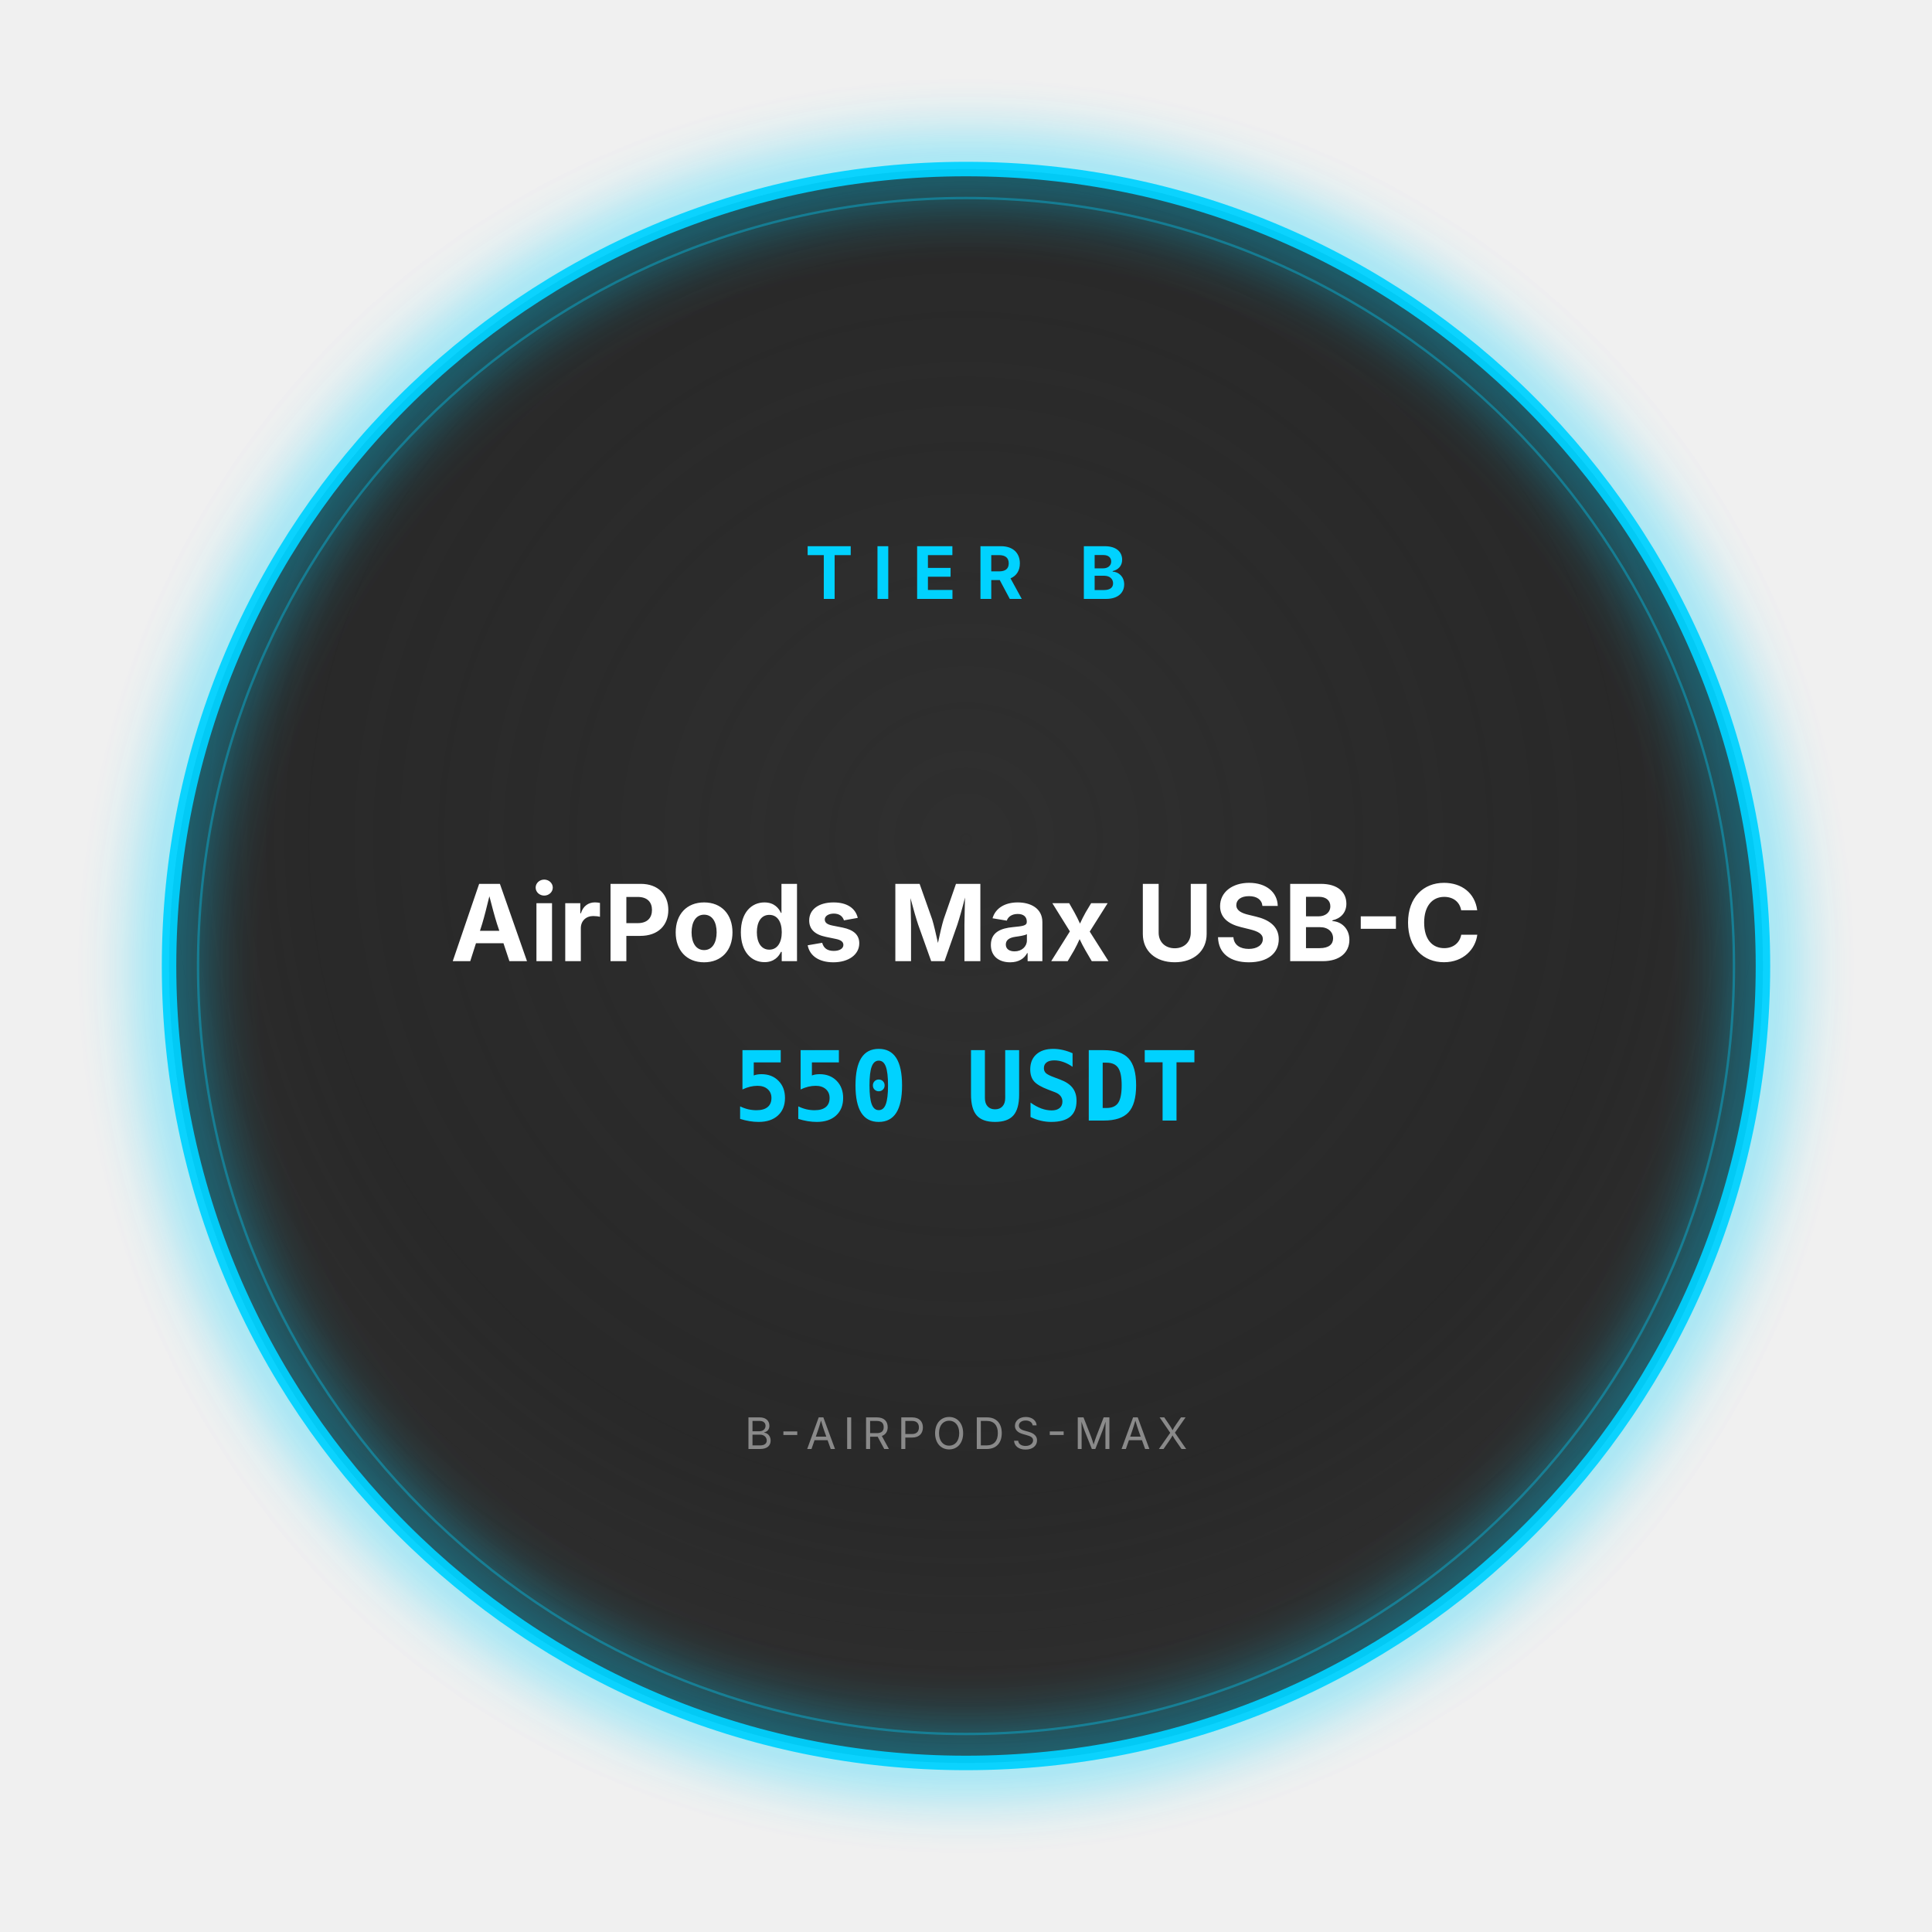
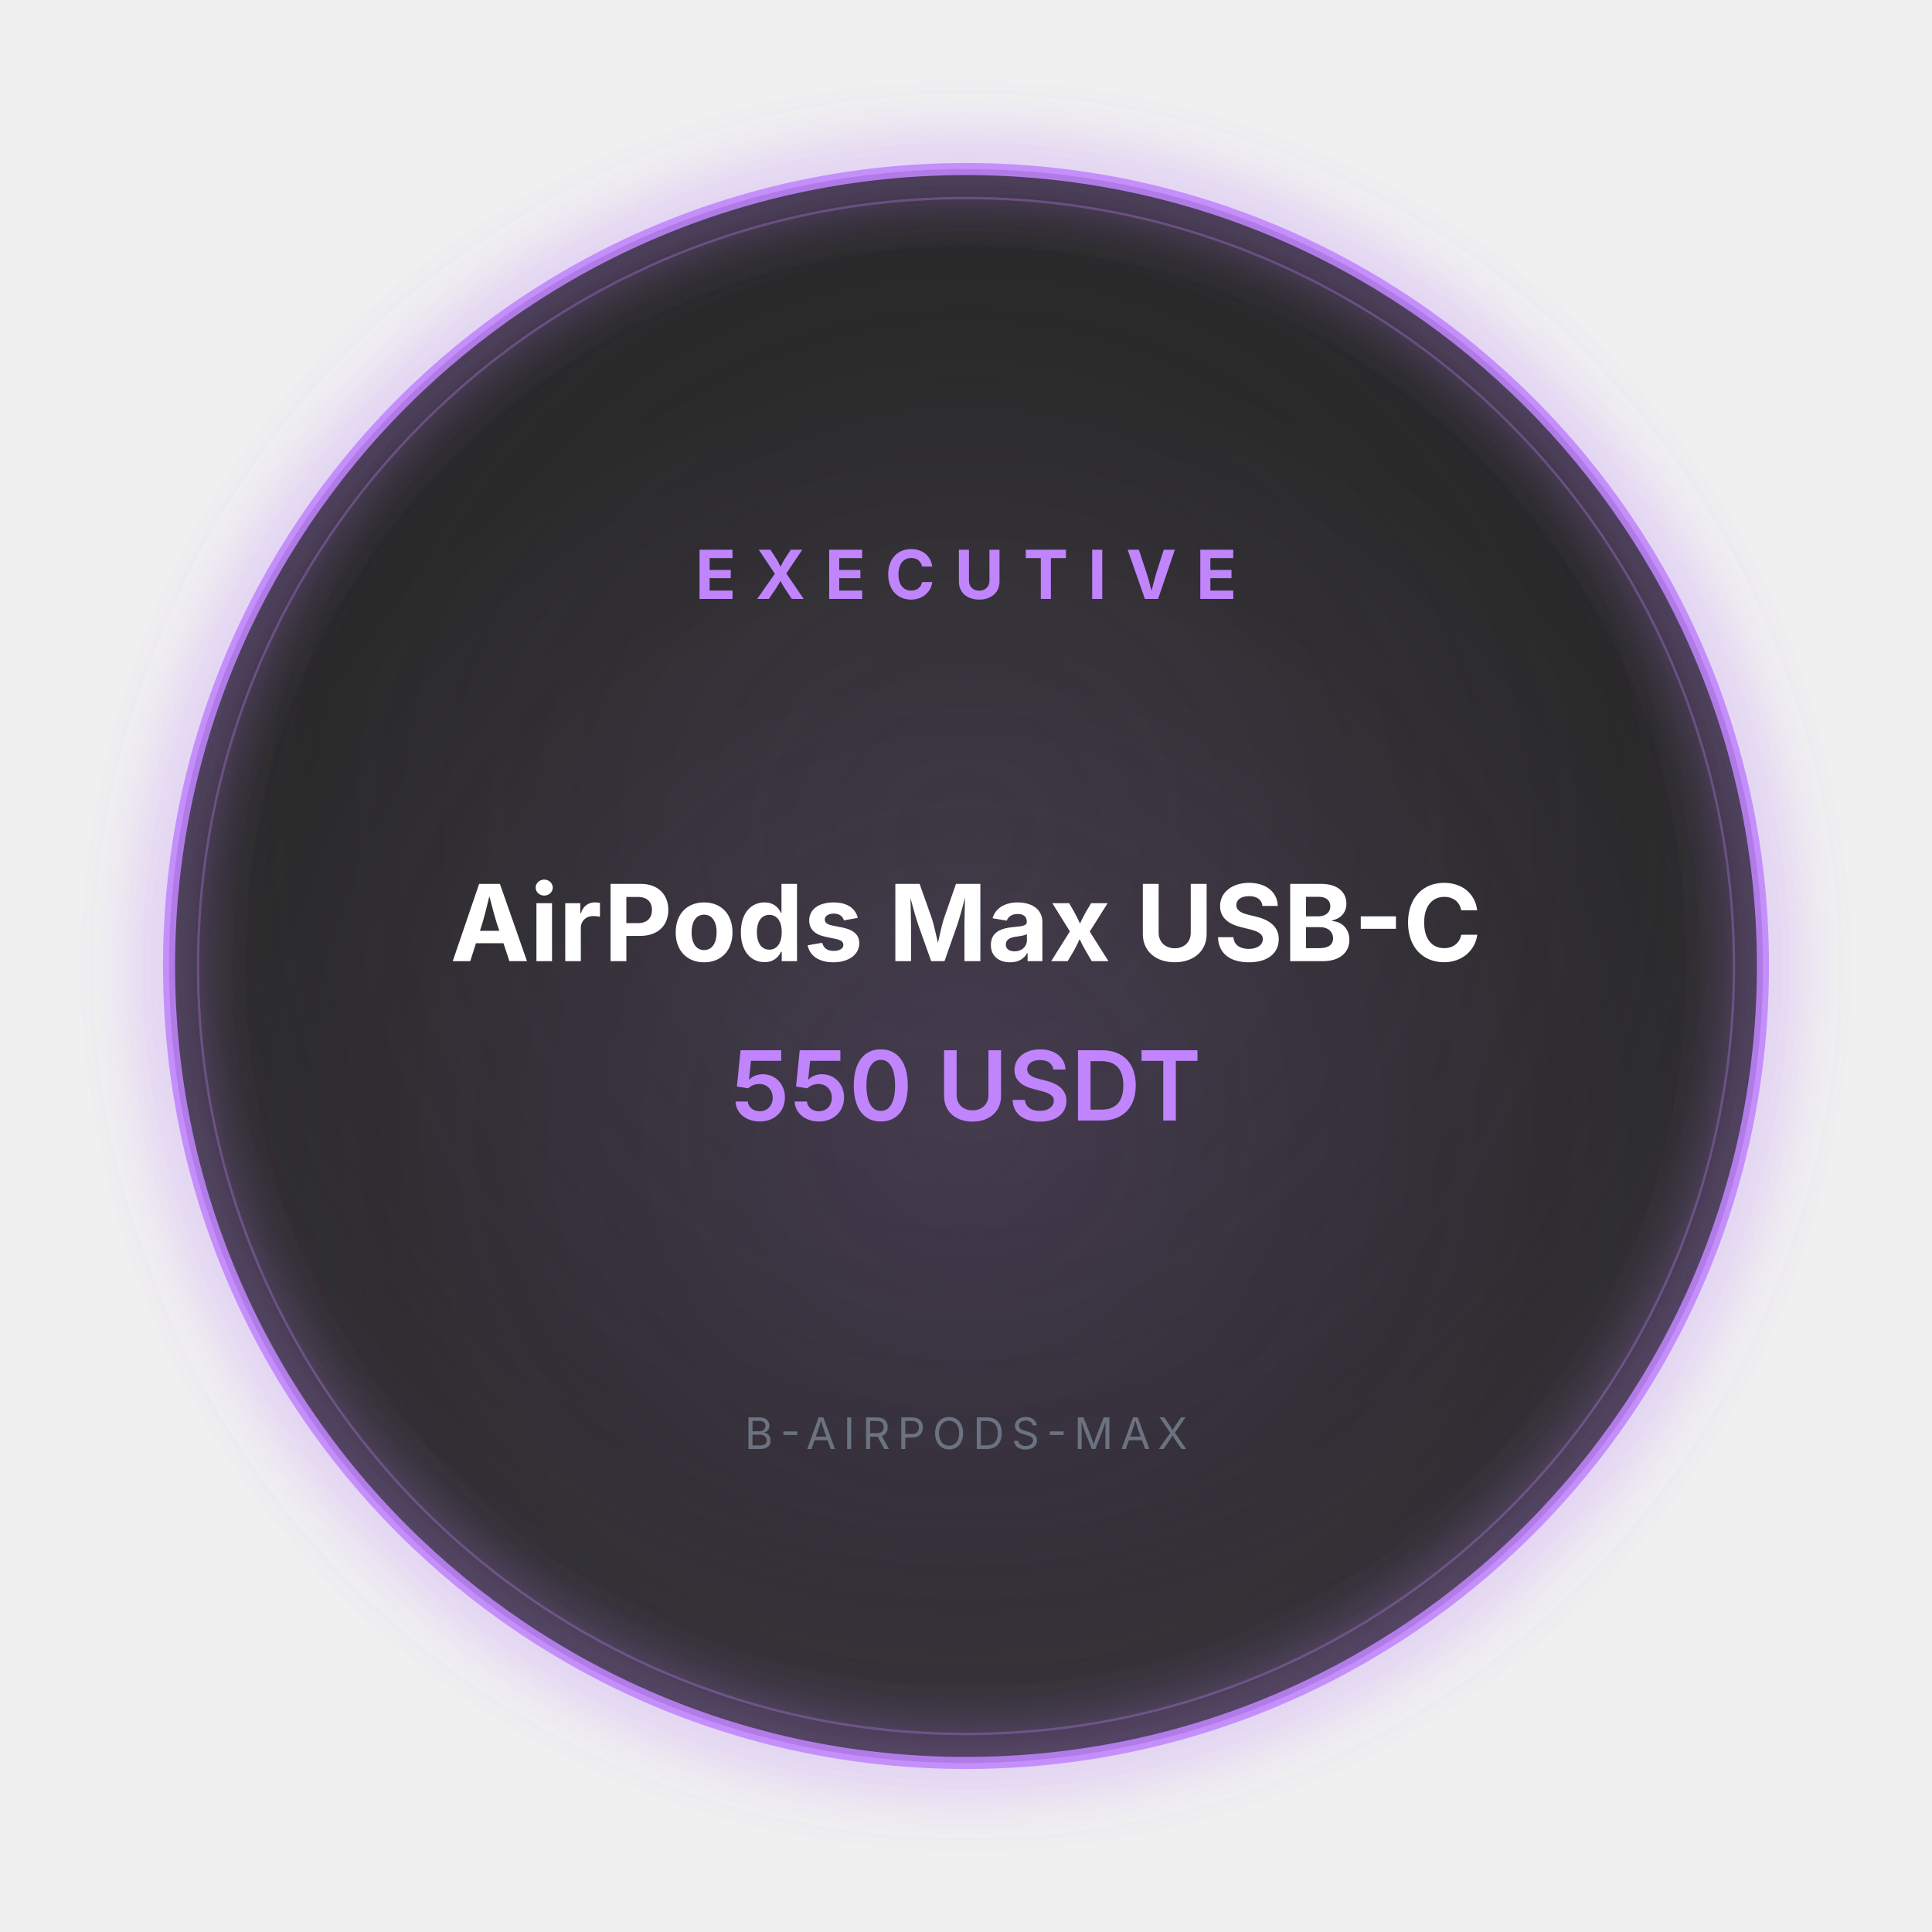
<svg xmlns="http://www.w3.org/2000/svg" width="800" height="800" viewBox="0 0 800 800" role="img" aria-label="AirPods Max USB-C - 550 USDT">
  <defs>
    <filter id="glow" x="-30%" y="-30%" width="160%" height="160%">
      <feGaussianBlur stdDeviation="14" result="b1" />
      <feGaussianBlur stdDeviation="4" result="b2" />
      <feMerge>
        <feMergeNode in="b1" />
        <feMergeNode in="b2" />
        <feMergeNode in="SourceGraphic" />
      </feMerge>
    </filter>
    <radialGradient id="disc" cx="50%" cy="42%" r="60%">
      <stop offset="0%" stop-color="#1E1E1E" stop-opacity="0.92" />
      <stop offset="70%" stop-color="#0E0E0E" stop-opacity="0.88" />
      <stop offset="100%" stop-color="#050505" stop-opacity="0.82" />
    </radialGradient>
+     <radialGradient id="pedestal" cx="50%" cy="60%" r="50%">
+       <stop offset="0%" stop-color="#C084FC" stop-opacity="0.16" />
+       <stop offset="100%" stop-color="#C084FC" stop-opacity="0" />
+     </radialGradient>
  </defs>
-   <g font-family="Inter, 'Segoe UI', Roboto, Helvetica, Arial, sans-serif">
+   <g font-family="Cinzel, Pretendard, Inter, serif">
    <circle cx="400" cy="400" r="330" fill="url(#disc)" />
-     <circle cx="400" cy="400" r="330" fill="none" stroke="#00D2FF" stroke-width="6" filter="url(#glow)" opacity="0.95" />
-     <circle cx="400" cy="400" r="318" fill="none" stroke="#00D2FF" stroke-width="1" opacity="0.35" />
-     <text x="400" y="248" text-anchor="middle" font-size="30" font-weight="700" letter-spacing="8" fill="#00D2FF">TIER B</text>
-     <text x="400" y="398" text-anchor="middle" font-size="44" font-weight="700" fill="#FFFFFF">AirPods Max USB-C</text>
-     <text x="400" y="464" text-anchor="middle" font-size="40" font-weight="600" fill="#00D2FF" font-family="'JetBrains Mono', Consolas, monospace">550 USDT</text>
-     <text x="400" y="600" text-anchor="middle" font-size="18" letter-spacing="3" fill="#8A8A8A">B-AIRPODS-MAX</text>
+     <circle cx="400" cy="400" r="330" fill="url(#pedestal)" />
+     <circle cx="400" cy="400" r="330" fill="none" stroke="#C084FC" stroke-width="5" filter="url(#glow)" opacity="0.9" />
+     <circle cx="400" cy="400" r="318" fill="none" stroke="#C084FC" stroke-width="1" opacity="0.3" />
+     <text x="400" y="248" text-anchor="middle" font-size="28" font-weight="700" letter-spacing="8" fill="#C084FC">EXECUTIVE</text>
+     <text x="400" y="398" text-anchor="middle" font-size="44" font-weight="700" fill="#FFFFFF" font-family="Pretendard, Inter, Arial, sans-serif">AirPods Max USB-C</text>
+     <text x="400" y="464" text-anchor="middle" font-size="40" font-weight="600" fill="#C084FC" font-family="Pretendard, Inter, Consolas, monospace">550 USDT</text>
+     <text x="400" y="600" text-anchor="middle" font-size="18" letter-spacing="3" fill="#6B7280" font-family="Inter, Arial, sans-serif">B-AIRPODS-MAX</text>
  </g>
</svg>
